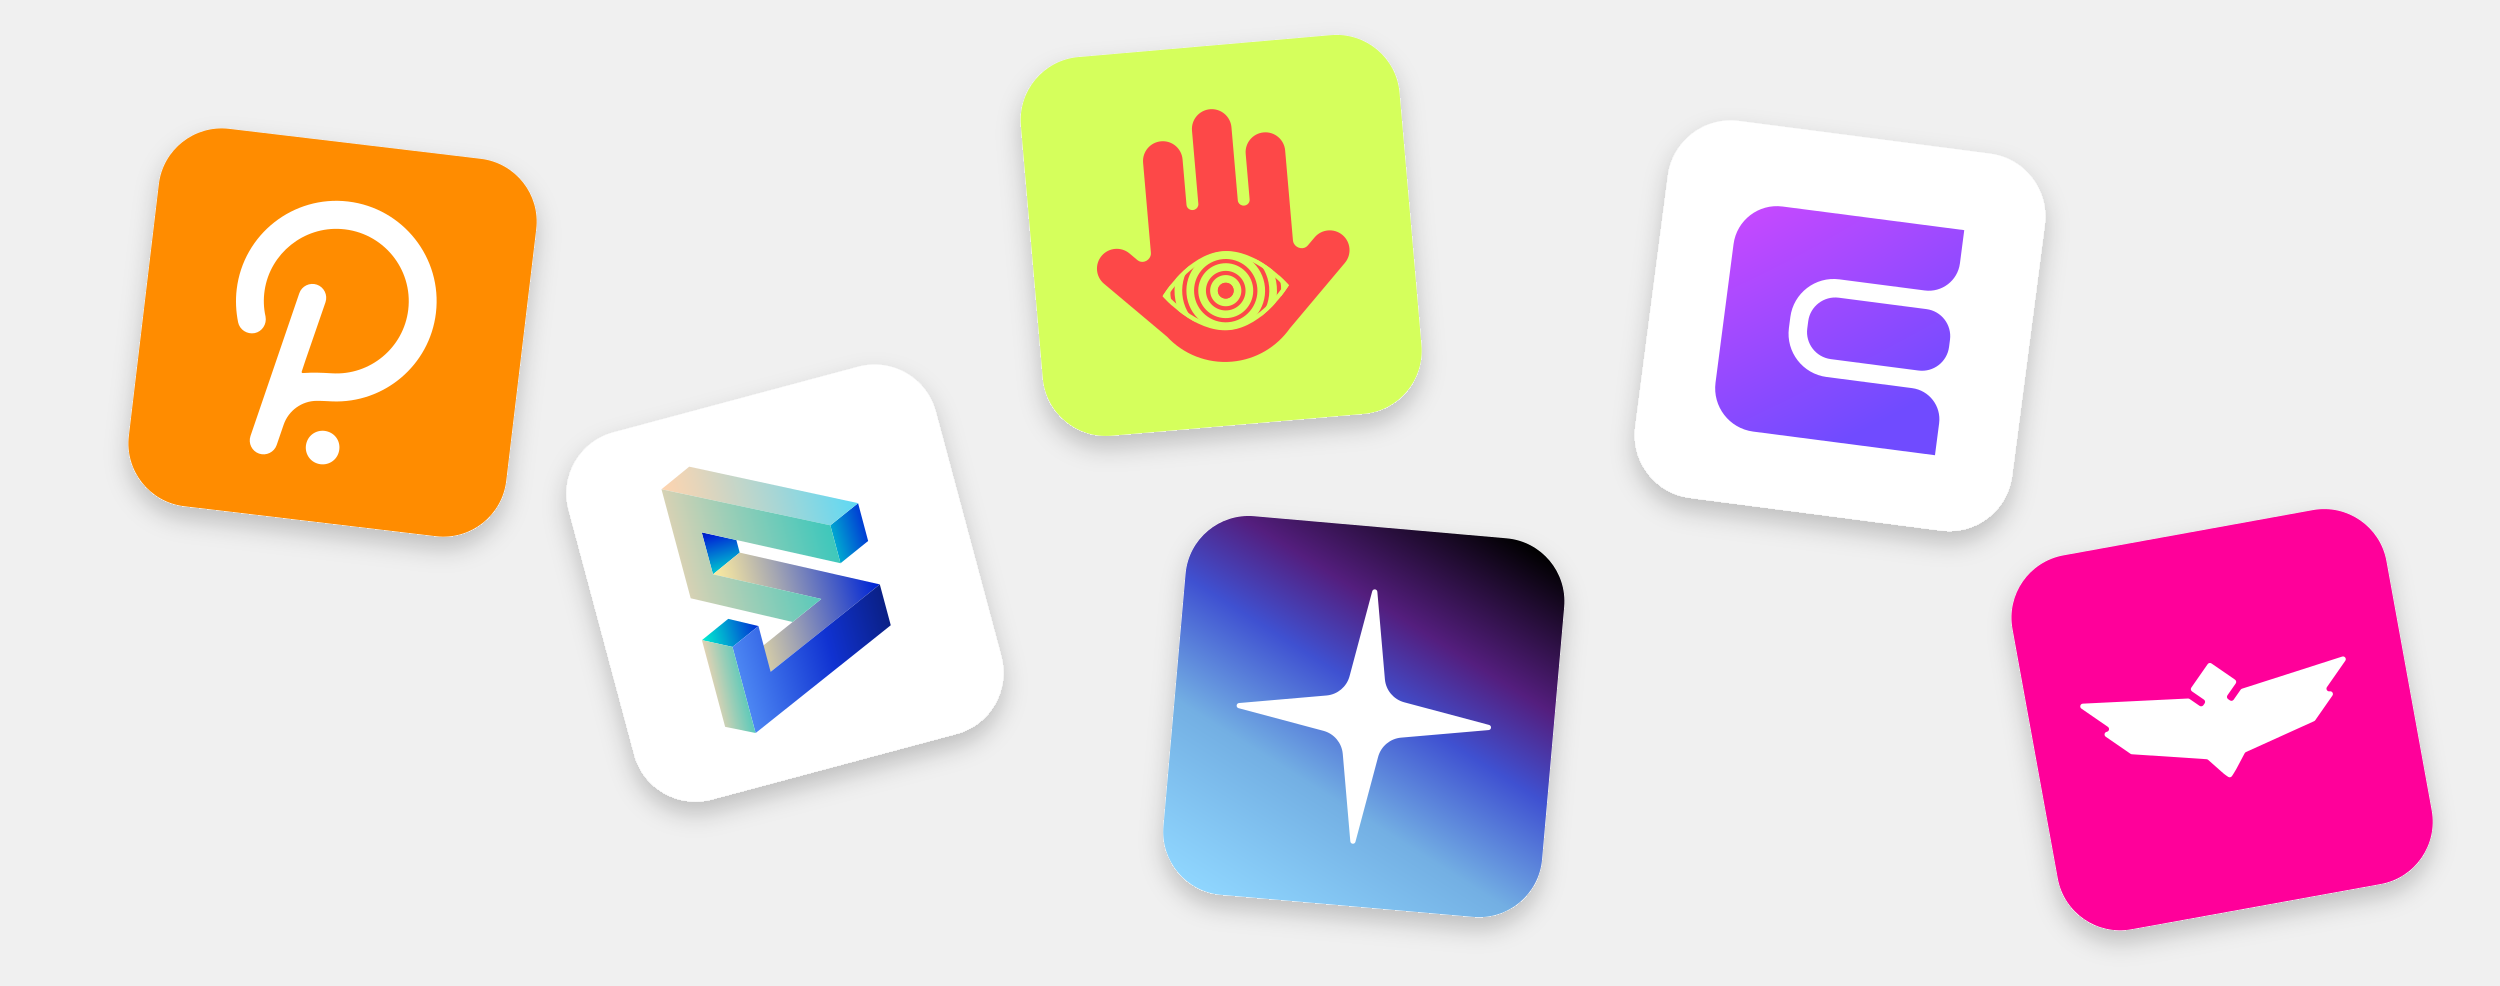
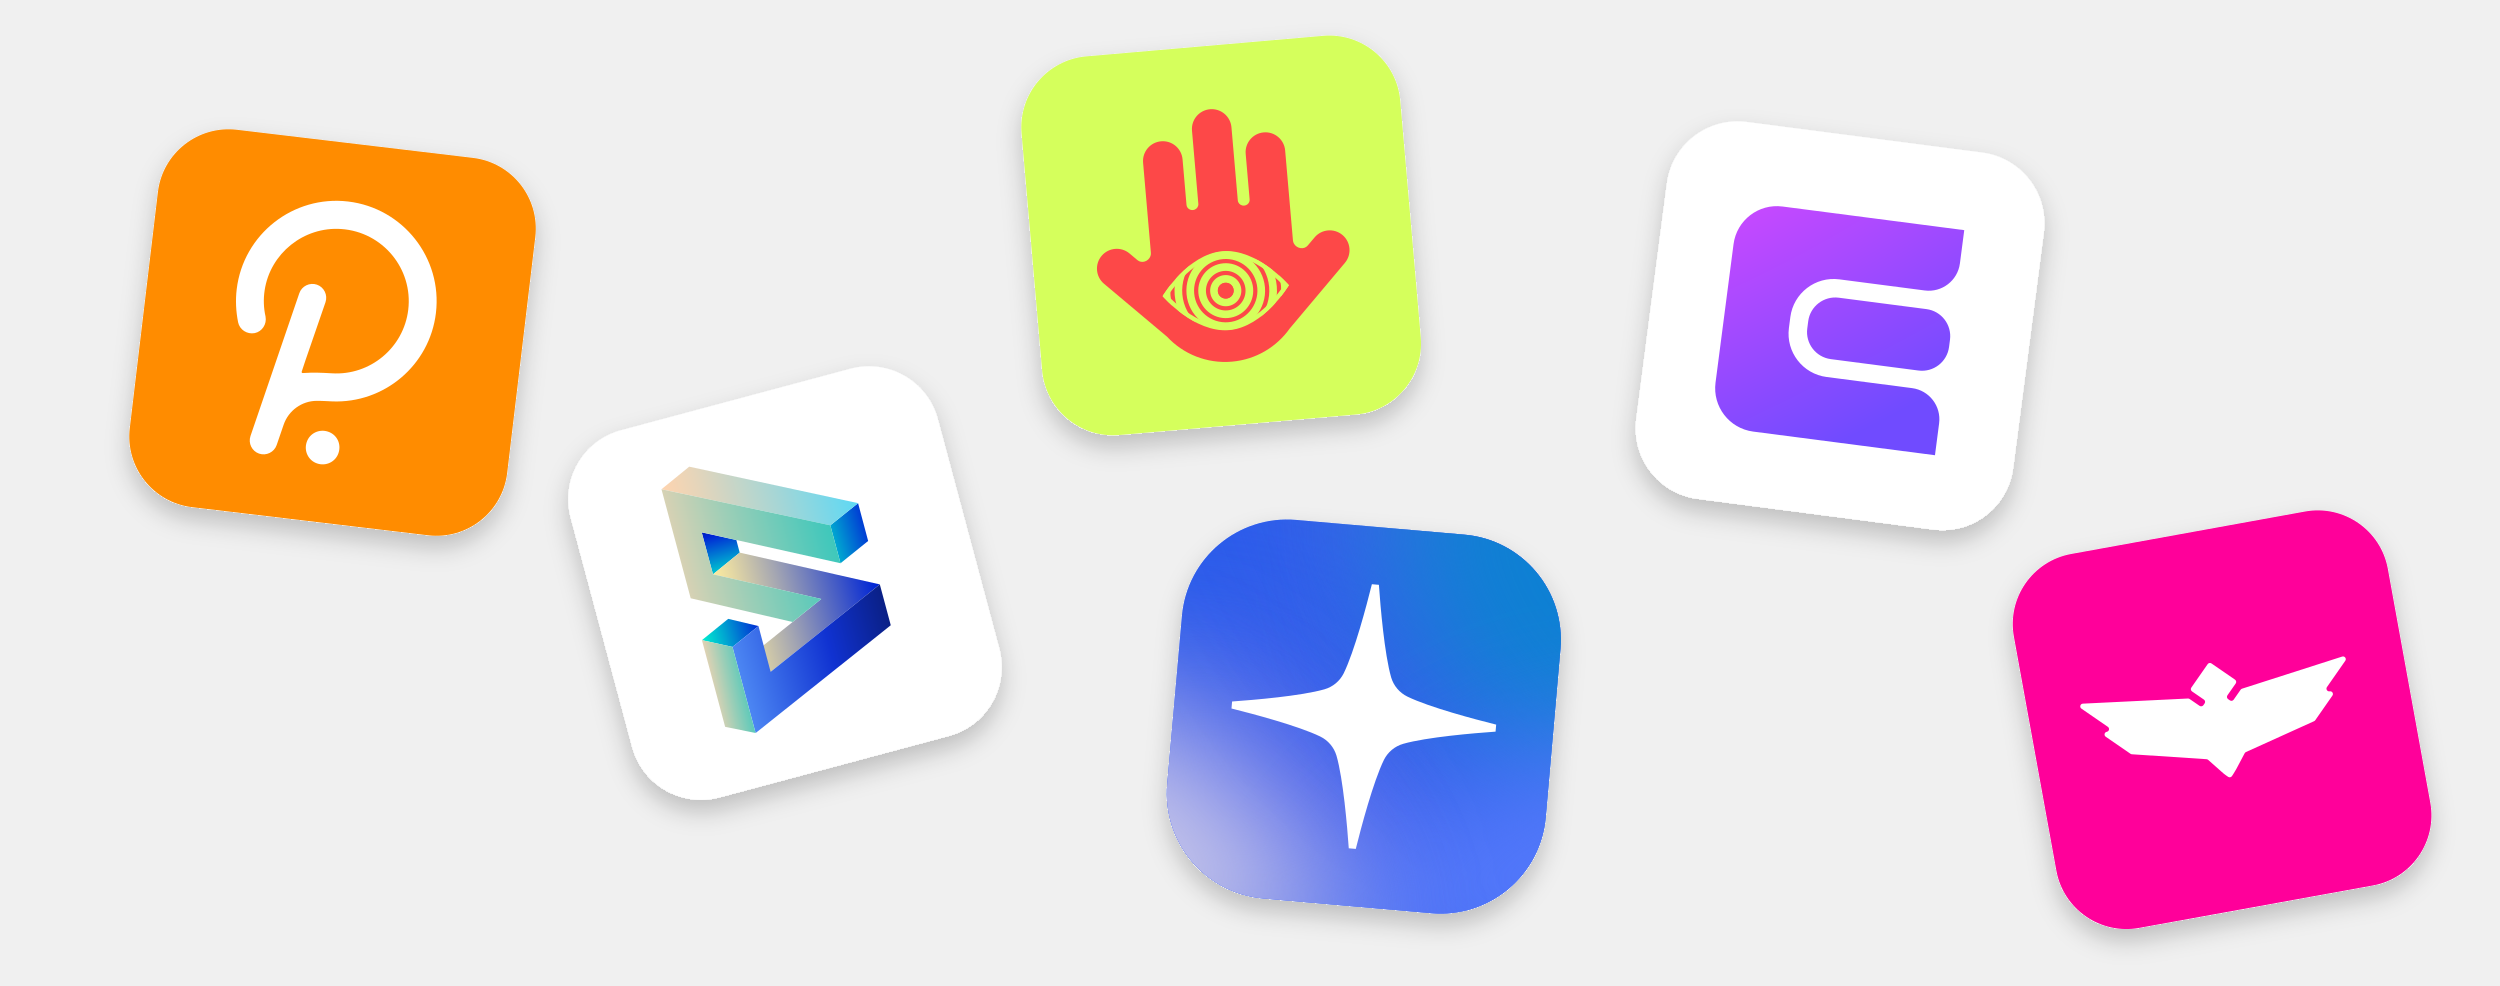
<svg xmlns="http://www.w3.org/2000/svg" width="421" height="166" viewBox="0 0 421 166" fill="none">
-   <g filter="url(#filter0_d_395_8080)">
-     <rect x="200.583" y="86" width="64" height="64" rx="10.667" transform="rotate(5.00425 200.583 86)" fill="url(#paint0_linear_395_8080)" />
-     <path d="M231.079 99.579C231.207 99.101 231.903 99.162 231.945 99.655L233.217 114.383C233.377 116.235 234.68 117.788 236.476 118.268L250.759 122.079C251.236 122.207 251.175 122.903 250.683 122.945L235.955 124.217C234.103 124.376 232.549 125.68 232.07 127.476L228.259 141.759C228.131 142.236 227.435 142.175 227.392 141.683L226.121 126.955C225.961 125.103 224.658 123.549 222.862 123.07L208.579 119.259C208.101 119.131 208.162 118.435 208.655 118.392L223.383 117.121C225.235 116.961 226.788 115.658 227.268 113.862L231.079 99.579Z" fill="white" />
-   </g>
-   <g filter="url(#filter1_d_395_8080)">
-     <rect x="93" y="75.564" width="64" height="64" rx="10.667" transform="rotate(-15 93 75.5645)" fill="white" />
-     <path d="M122.626 104.215L127.729 105.429L123.35 108.942L118.202 107.802L122.626 104.215Z" fill="url(#paint1_linear_395_8080)" />
-     <path d="M124.002 90.947L124.564 93.061L120.065 96.715L118.167 89.654L124.002 90.947Z" fill="url(#paint2_linear_395_8080)" />
-     <path d="M128.267 108.928L138.29 100.873L120.065 96.716L124.564 93.062L148.162 98.414L129.501 113.35L128.267 108.928Z" fill="url(#paint3_linear_395_8080)" />
-     <path d="M148.162 98.413L150.005 105.292L127.246 123.443L123.35 108.942L127.728 105.429L128.587 108.672L129.77 113.137L148.162 98.413Z" fill="url(#paint4_linear_395_8080)" />
-     <path d="M118.203 107.803L123.35 108.943L127.244 123.444L122.113 122.398L118.203 107.803Z" fill="url(#paint5_linear_395_8080)" />
-     <path d="M146.195 91.097L144.499 84.733L139.827 88.459L141.538 94.851L146.195 91.097Z" fill="url(#paint6_linear_395_8080)" />
-     <path d="M111.393 82.39L116.064 78.587L144.499 84.732L139.821 88.46L111.393 82.39L111.393 82.39Z" fill="url(#paint7_linear_395_8080)" />
-     <path d="M141.539 94.849L139.827 88.458L111.393 82.39L116.312 100.749L133.473 104.751L138.308 100.862L120.072 96.715L118.162 89.638L141.539 94.849Z" fill="url(#paint8_linear_395_8080)" />
-   </g>
-   <g filter="url(#filter2_d_395_8080)">
-     <rect x="28.01" y="20.439" width="64" height="64" rx="10.667" transform="rotate(6.79384 28.0103 20.4395)" fill="#FF8C00" />
+   <g filter="url(#filter0_d_1541_8393)">
+     <g clip-path="url(#clip0_1541_8393)">
+       <g clip-path="url(#clip1_1541_8393)">
+         <path d="M246.825 90.049L218.293 87.551C208.512 86.694 199.888 93.929 199.032 103.71L196.533 132.243C195.677 142.024 202.912 150.647 212.693 151.504L241.225 154.002C251.006 154.858 259.63 147.624 260.486 137.843L262.985 109.31C263.841 99.529 256.606 90.906 246.825 90.049Z" fill="#265AEA" />
+         <g filter="url(#filter1_f_1541_8393)">
+           <ellipse cx="213.443" cy="152.019" rx="46.589" ry="31.76" transform="rotate(46.7697 213.443 152.019)" fill="#5063EB" />
+         </g>
+         <g filter="url(#filter2_f_1541_8393)">
+           <ellipse cx="266.419" cy="79.847" rx="46.589" ry="29.475" transform="rotate(46.7697 266.419 79.847)" fill="#696FEB" />
+         </g>
+         <g filter="url(#filter3_f_1541_8393)">
+           <ellipse cx="271.334" cy="103.477" rx="46.589" ry="29.475" transform="rotate(46.7697 271.334 103.477)" fill="#0D80D3" />
+         </g>
+         <g filter="url(#filter4_f_1541_8393)">
+           <ellipse rx="46.589" ry="29.475" transform="matrix(-0.801137 0.598481 0.598481 0.801137 259.236 159.976)" fill="#5378FB" />
+         </g>
+         <g filter="url(#filter5_f_1541_8393)">
+           <ellipse cx="192.196" cy="157.675" rx="46.589" ry="29.475" transform="rotate(53.3378 192.196 157.675)" fill="#CCCAE9" />
+         </g>
+         <path d="M251.905 122.616L251.853 123.207C248.174 123.467 240.272 124.13 236.303 125.259C235.603 125.46 234.953 125.803 234.394 126.268C233.835 126.734 233.378 127.31 233.054 127.961C231.254 131.644 229.206 139.361 228.313 142.957L227.132 142.853C226.873 139.157 226.197 131.202 225.065 127.258C224.859 126.56 224.509 125.913 224.039 125.358C223.569 124.803 222.989 124.352 222.336 124.033C218.627 122.231 210.96 120.205 207.382 119.313L207.485 118.132C211.164 117.871 219.066 117.209 223.036 116.079C223.735 115.879 224.385 115.535 224.945 115.07C225.504 114.605 225.96 114.028 226.284 113.377C228.084 109.694 230.132 101.978 231.026 98.382L232.207 98.485C232.466 102.182 233.141 110.137 234.273 114.081C234.48 114.778 234.829 115.425 235.299 115.98C235.769 116.536 236.349 116.987 237.003 117.306C240.712 119.108 248.379 121.134 251.957 122.026L251.905 122.616Z" fill="white" />
+       </g>
+     </g>
+   </g>
+   <g filter="url(#filter6_d_1541_8393)">
+     <rect x="93" y="75.564" width="64" height="64" rx="12" transform="rotate(-15 93 75.5645)" fill="white" />
+     <path d="M122.626 104.215L127.729 105.429L123.35 108.942L118.202 107.802L122.626 104.215Z" fill="url(#paint0_linear_1541_8393)" />
+     <path d="M124.002 90.947L124.564 93.061L120.065 96.715L118.167 89.654L124.002 90.947Z" fill="url(#paint1_linear_1541_8393)" />
+     <path d="M128.267 108.928L138.29 100.873L120.065 96.716L124.564 93.062L148.162 98.414L129.501 113.35L128.267 108.928Z" fill="url(#paint2_linear_1541_8393)" />
+     <path d="M148.162 98.413L150.005 105.292L127.246 123.443L123.35 108.942L127.728 105.429L128.587 108.672L129.77 113.137L148.162 98.413Z" fill="url(#paint3_linear_1541_8393)" />
+     <path d="M118.203 107.803L123.35 108.943L127.244 123.444L122.113 122.398L118.203 107.803Z" fill="url(#paint4_linear_1541_8393)" />
+     <path d="M146.195 91.097L144.499 84.733L139.827 88.459L141.538 94.851L146.195 91.097Z" fill="url(#paint5_linear_1541_8393)" />
+     <path d="M111.393 82.39L116.064 78.587L144.499 84.732L139.821 88.46L111.393 82.39L111.393 82.39Z" fill="url(#paint6_linear_1541_8393)" />
+     <path d="M141.539 94.849L139.827 88.458L111.393 82.39L116.312 100.749L133.473 104.751L138.308 100.862L120.072 96.715L118.162 89.638L141.539 94.849Z" fill="url(#paint7_linear_1541_8393)" />
+   </g>
+   <g filter="url(#filter7_d_1541_8393)">
+     <rect x="28.01" y="20.439" width="64" height="64" rx="12" transform="rotate(6.79384 28.0103 20.4395)" fill="#FF8C00" />
    <path d="M58.633 33.935C49.403 32.835 40.965 39.436 39.86 48.711C39.638 50.575 39.732 52.432 40.097 54.276C40.354 55.521 41.606 56.346 42.896 56.094C44.142 55.838 44.966 54.586 44.715 53.295C44.391 51.862 44.343 50.371 44.562 48.911C45.485 42.675 51.157 38.13 57.452 38.565C64.461 39.04 69.57 45.275 68.75 52.153C67.983 58.588 62.295 63.266 55.907 62.865C55.907 62.865 53.539 62.718 52.364 62.758C51.776 62.778 51.322 62.814 51.006 62.822C50.868 62.85 50.751 62.701 50.811 62.573L51.443 60.668L54.812 50.898C55.226 49.687 54.576 48.349 53.365 47.935C52.154 47.521 50.816 48.171 50.402 49.382C50.402 49.382 42.258 73.166 42.181 73.427C41.767 74.638 42.418 75.976 43.629 76.39C44.84 76.805 46.177 76.154 46.592 74.943C46.668 74.682 47.764 71.527 47.764 71.527C48.592 69.105 50.85 67.529 53.284 67.504C53.827 67.478 55.929 67.594 55.929 67.594C64.662 67.959 72.358 61.54 73.41 52.708C74.515 43.433 67.864 35.035 58.633 33.935ZM55.232 72.687C53.76 72.196 52.14 72.948 51.645 74.465C51.154 75.936 51.906 77.556 53.422 78.052C54.894 78.542 56.514 77.79 57.01 76.274C57.506 74.758 56.748 73.182 55.232 72.687Z" fill="white" />
  </g>
-   <g filter="url(#filter3_d_395_8080)">
-     <rect x="171" y="10.529" width="64" height="64" rx="10.667" transform="rotate(-4.95613 171 10.5293)" fill="#D5FF5C" />
-     <path fill-rule="evenodd" clip-rule="evenodd" d="M217.904 41.035C218.384 41.88 219.602 42.088 220.227 41.343L221.373 39.981C222.558 38.571 224.662 38.389 226.072 39.573C227.482 40.758 227.664 42.86 226.479 44.27L217.2 55.306C215.012 58.402 211.526 60.55 207.452 60.903C203.198 61.272 199.237 59.602 196.535 56.705L185.918 47.786C184.508 46.601 184.326 44.499 185.511 43.089C186.696 41.68 188.799 41.497 190.209 42.682L191.553 43.811C192.281 44.422 193.417 44.02 193.738 43.126C193.802 42.949 193.828 42.763 193.812 42.575L192.497 27.405C192.337 25.57 193.696 23.953 195.531 23.794C197.366 23.635 198.982 24.993 199.141 26.828L199.807 34.502C199.864 35.163 200.58 35.552 201.193 35.299C201.58 35.138 201.837 34.75 201.801 34.332L200.732 22.006C200.573 20.171 201.931 18.554 203.766 18.395C205.601 18.236 207.218 19.595 207.377 21.43L208.446 33.756C208.482 34.174 208.801 34.512 209.211 34.603C209.858 34.748 210.496 34.241 210.438 33.58L209.773 25.906C209.614 24.072 210.972 22.455 212.807 22.296C214.642 22.137 216.259 23.495 216.418 25.33L217.733 40.494C217.749 40.685 217.809 40.868 217.904 41.035Z" fill="#FD4848" />
+   <g filter="url(#filter8_d_1541_8393)">
+     <rect x="171" y="10.529" width="64" height="64" rx="12" transform="rotate(-4.95613 171 10.5293)" fill="#D5FF5C" />
+     <path fill-rule="evenodd" clip-rule="evenodd" d="M217.904 41.035C218.384 41.88 219.602 42.087 220.227 41.343L221.373 39.981C222.558 38.571 224.662 38.389 226.072 39.573C227.482 40.758 227.664 42.86 226.479 44.27L217.2 55.305C215.013 58.401 211.526 60.55 207.452 60.903C203.198 61.272 199.237 59.602 196.535 56.704L185.918 47.786C184.508 46.601 184.326 44.498 185.511 43.089C186.696 41.68 188.799 41.497 190.209 42.682L191.553 43.811C192.281 44.422 193.417 44.02 193.738 43.126C193.802 42.949 193.828 42.763 193.812 42.575L192.497 27.404C192.337 25.57 193.696 23.953 195.531 23.794C197.366 23.635 198.982 24.993 199.141 26.828L199.807 34.502C199.864 35.163 200.58 35.552 201.193 35.299C201.58 35.138 201.837 34.75 201.801 34.332L200.732 22.006C200.573 20.171 201.931 18.554 203.766 18.395C205.601 18.236 207.218 19.595 207.377 21.43L208.446 33.756C208.482 34.174 208.801 34.512 209.211 34.603C209.858 34.748 210.496 34.241 210.438 33.58L209.773 25.906C209.614 24.072 210.972 22.455 212.807 22.296C214.642 22.137 216.259 23.495 216.418 25.33L217.733 40.494C217.749 40.685 217.809 40.868 217.904 41.035Z" fill="#FD4848" />
    <path d="M217.047 48.026C217.047 48.026 212.863 55.081 206.992 55.59C201.12 56.099 195.784 49.87 195.784 49.87C195.784 49.87 199.968 42.816 205.84 42.307C211.711 41.797 217.047 48.026 217.047 48.026Z" fill="#D5FF5C" />
    <path d="M211.378 48.518C211.616 51.257 209.587 53.671 206.846 53.908C204.105 54.146 201.691 52.118 201.453 49.379C201.215 46.639 203.245 44.225 205.986 43.988C208.727 43.75 211.141 45.778 211.378 48.518Z" stroke="#FD4848" stroke-width="0.709" />
    <path d="M209.385 48.69C209.527 50.329 208.313 51.773 206.673 51.916C205.033 52.058 203.588 50.844 203.446 49.205C203.304 47.566 204.518 46.122 206.158 45.98C207.798 45.838 209.243 47.051 209.385 48.69Z" stroke="#FD4848" stroke-width="0.709" />
    <path d="M213.372 48.343C213.705 52.183 210.861 55.566 207.019 55.899C203.177 56.232 199.793 53.389 199.46 49.55C199.127 45.71 201.971 42.327 205.813 41.994C209.655 41.66 213.039 44.504 213.372 48.343Z" stroke="#FD4848" stroke-width="0.709" />
    <path d="M215.365 48.172C215.794 53.112 212.134 57.465 207.191 57.893C202.249 58.322 197.894 54.664 197.466 49.724C197.038 44.784 200.697 40.431 205.64 40.002C210.583 39.574 214.937 43.231 215.365 48.172Z" stroke="#FD4848" stroke-width="0.709" />
    <path d="M207.39 48.862C207.437 49.401 207.038 49.875 206.5 49.922C205.961 49.968 205.487 49.57 205.44 49.031C205.393 48.492 205.792 48.018 206.331 47.971C206.869 47.925 207.344 48.323 207.39 48.862Z" fill="#162BEB" stroke="#FD4848" stroke-width="0.709" />
    <ellipse cx="206.415" cy="48.947" rx="1.333" ry="1.333" transform="rotate(-4.95614 206.415 48.9466)" fill="#FD4848" />
    <path d="M196.284 49.896C196.263 49.873 196.244 49.852 196.226 49.832C196.24 49.809 196.256 49.785 196.272 49.759C196.396 49.57 196.579 49.297 196.817 48.968C197.293 48.309 197.989 47.425 198.864 46.527C200.624 44.72 203.062 42.903 205.87 42.66C208.678 42.416 211.393 43.786 213.438 45.263C214.454 45.997 215.292 46.748 215.875 47.315C216.166 47.599 216.393 47.836 216.547 48.001C216.568 48.024 216.588 48.045 216.606 48.065C216.591 48.087 216.576 48.112 216.559 48.138C216.436 48.327 216.253 48.6 216.015 48.929C215.538 49.588 214.842 50.472 213.967 51.37C212.207 53.177 209.769 54.993 206.961 55.237C204.153 55.48 201.438 54.111 199.393 52.634C198.377 51.9 197.54 51.149 196.957 50.581C196.665 50.298 196.438 50.061 196.284 49.896Z" stroke="#D5FF5C" stroke-width="0.709" />
  </g>
-   <g filter="url(#filter4_d_395_8080)">
-     <rect x="282.256" y="19" width="64" height="64" rx="10.667" transform="rotate(7.41211 282.256 19)" fill="white" />
-     <path fill-rule="evenodd" clip-rule="evenodd" d="M291.928 41.121C292.452 37.092 296.142 34.252 300.171 34.776L330.78 38.758L330.052 44.354C329.675 47.25 327.023 49.291 324.127 48.915L309.736 47.042C305.708 46.518 302.018 49.359 301.494 53.388L301.252 55.243C300.728 59.272 303.569 62.962 307.597 63.486L321.988 65.358C324.884 65.734 326.925 68.387 326.549 71.282L325.849 76.661L295.24 72.679C291.212 72.155 288.371 68.464 288.895 64.436L291.928 41.121ZM309.654 50.134L324.414 52.054C326.932 52.381 328.707 54.688 328.38 57.205L328.22 58.431C327.893 60.949 325.587 62.725 323.069 62.397L308.309 60.477C305.791 60.149 304.015 57.843 304.343 55.325L304.503 54.099C304.83 51.582 307.137 49.806 309.654 50.134Z" fill="url(#paint9_radial_395_8080)" />
-   </g>
-   <g filter="url(#filter5_d_395_8080)">
-     <rect x="337" y="95.43" width="64" height="64" rx="10.667" transform="rotate(-10.2885 337 95.4297)" fill="#FF009A" />
+   <g filter="url(#filter9_d_1541_8393)">
+     <rect x="282.256" y="19" width="64" height="64" rx="12" transform="rotate(7.41211 282.256 19)" fill="white" />
+     <path fill-rule="evenodd" clip-rule="evenodd" d="M291.928 41.121C292.452 37.092 296.142 34.252 300.17 34.776L330.78 38.758L330.051 44.354C329.675 47.25 327.023 49.291 324.127 48.915L309.736 47.042C305.708 46.518 302.018 49.359 301.494 53.388L301.252 55.243C300.728 59.272 303.568 62.962 307.597 63.486L321.988 65.358C324.883 65.734 326.925 68.387 326.548 71.282L325.849 76.661L295.24 72.679C291.211 72.155 288.371 68.464 288.895 64.436L291.928 41.121ZM309.654 50.134L324.414 52.054C326.932 52.381 328.707 54.688 328.38 57.205L328.22 58.431C327.893 60.949 325.586 62.725 323.068 62.397L308.309 60.477C305.791 60.149 304.015 57.843 304.343 55.325L304.502 54.099C304.83 51.582 307.136 49.806 309.654 50.134Z" fill="url(#paint8_radial_1541_8393)" />
+   </g>
+   <g filter="url(#filter10_d_1541_8393)">
+     <rect x="337" y="95.43" width="64" height="64" rx="12" transform="rotate(-10.2885 337 95.4297)" fill="#FF009A" />
    <path d="M377.555 115.975L394.426 110.567C394.846 110.434 395.199 110.909 394.949 111.269L391.859 115.701C391.624 116.04 391.915 116.493 392.32 116.42C392.725 116.346 393.016 116.8 392.78 117.138L389.885 121.291C389.837 121.36 389.772 121.413 389.696 121.448L378.218 126.645C378.125 126.688 378.048 126.759 378.001 126.849L376.569 129.551C376.234 130.149 375.856 130.701 375.856 130.701C375.711 130.909 375.425 130.961 375.216 130.817C375.216 130.817 374.56 130.389 374.145 129.991L371.854 127.965C371.777 127.897 371.681 127.856 371.579 127.85L359.008 127.019C358.924 127.013 358.845 126.984 358.776 126.938L354.606 124.067C354.266 123.833 354.38 123.307 354.785 123.233C355.189 123.16 355.303 122.633 354.963 122.399L350.513 119.335C350.15 119.086 350.312 118.516 350.753 118.495L368.448 117.63C368.548 117.625 368.648 117.654 368.732 117.711L370.412 118.866C370.621 119.009 370.907 118.957 371.052 118.75L371.257 118.456C371.403 118.247 371.351 117.957 371.14 117.813L369.135 116.432C368.925 116.287 368.872 115.998 369.019 115.789L371.771 111.839C371.916 111.632 372.202 111.58 372.411 111.723L376.376 114.453C376.587 114.598 376.639 114.887 376.493 115.097L375.099 117.092C374.953 117.302 375.005 117.591 375.216 117.736L375.511 117.939C375.72 118.082 376.006 118.03 376.151 117.822L377.318 116.151C377.376 116.068 377.46 116.006 377.555 115.975Z" fill="white" />
  </g>
  <defs>
-     <filter id="filter0_d_395_8080" x="191" y="84" width="77.338" height="77.339" filterUnits="userSpaceOnUse" color-interpolation-filters="sRGB">
-       <feFlood flood-opacity="0" result="BackgroundImageFix" />
-       <feColorMatrix in="SourceAlpha" type="matrix" values="0 0 0 0 0 0 0 0 0 0 0 0 0 0 0 0 0 0 127 0" result="hardAlpha" />
-       <feOffset dy="2" />
-       <feGaussianBlur stdDeviation="2" />
-       <feComposite in2="hardAlpha" operator="out" />
-       <feColorMatrix type="matrix" values="0 0 0 0 0 0 0 0 0 0 0 0 0 0 0 0 0 0 0.2 0" />
-       <feBlend mode="normal" in2="BackgroundImageFix" result="effect1_dropShadow_395_8080" />
-       <feBlend mode="normal" in="SourceGraphic" in2="effect1_dropShadow_395_8080" result="shape" />
-     </filter>
-     <filter id="filter1_d_395_8080" x="89" y="57" width="86.384" height="86.384" filterUnits="userSpaceOnUse" color-interpolation-filters="sRGB">
-       <feFlood flood-opacity="0" result="BackgroundImageFix" />
-       <feColorMatrix in="SourceAlpha" type="matrix" values="0 0 0 0 0 0 0 0 0 0 0 0 0 0 0 0 0 0 127 0" result="hardAlpha" />
-       <feOffset dy="2" />
-       <feGaussianBlur stdDeviation="2" />
-       <feComposite in2="hardAlpha" operator="out" />
-       <feColorMatrix type="matrix" values="0 0 0 0 0 0 0 0 0 0 0 0 0 0 0 0 0 0 0.2 0" />
-       <feBlend mode="normal" in2="BackgroundImageFix" result="effect1_dropShadow_395_8080" />
-       <feBlend mode="normal" in="SourceGraphic" in2="effect1_dropShadow_395_8080" result="shape" />
-     </filter>
-     <filter id="filter2_d_395_8080" x="16.439" y="18.439" width="79.122" height="79.122" filterUnits="userSpaceOnUse" color-interpolation-filters="sRGB">
-       <feFlood flood-opacity="0" result="BackgroundImageFix" />
-       <feColorMatrix in="SourceAlpha" type="matrix" values="0 0 0 0 0 0 0 0 0 0 0 0 0 0 0 0 0 0 127 0" result="hardAlpha" />
-       <feOffset dy="2" />
-       <feGaussianBlur stdDeviation="2" />
-       <feComposite in2="hardAlpha" operator="out" />
-       <feColorMatrix type="matrix" values="0 0 0 0 0 0 0 0 0 0 0 0 0 0 0 0 0 0 0.2 0" />
-       <feBlend mode="normal" in2="BackgroundImageFix" result="effect1_dropShadow_395_8080" />
-       <feBlend mode="normal" in="SourceGraphic" in2="effect1_dropShadow_395_8080" result="shape" />
-     </filter>
-     <filter id="filter3_d_395_8080" x="167" y="3" width="77.29" height="77.29" filterUnits="userSpaceOnUse" color-interpolation-filters="sRGB">
-       <feFlood flood-opacity="0" result="BackgroundImageFix" />
-       <feColorMatrix in="SourceAlpha" type="matrix" values="0 0 0 0 0 0 0 0 0 0 0 0 0 0 0 0 0 0 127 0" result="hardAlpha" />
-       <feOffset dy="2" />
-       <feGaussianBlur stdDeviation="2" />
-       <feComposite in2="hardAlpha" operator="out" />
-       <feColorMatrix type="matrix" values="0 0 0 0 0 0 0 0 0 0 0 0 0 0 0 0 0 0 0.2 0" />
-       <feBlend mode="normal" in2="BackgroundImageFix" result="effect1_dropShadow_395_8080" />
-       <feBlend mode="normal" in="SourceGraphic" in2="effect1_dropShadow_395_8080" result="shape" />
-     </filter>
-     <filter id="filter4_d_395_8080" x="270" y="17" width="79.722" height="79.722" filterUnits="userSpaceOnUse" color-interpolation-filters="sRGB">
-       <feFlood flood-opacity="0" result="BackgroundImageFix" />
-       <feColorMatrix in="SourceAlpha" type="matrix" values="0 0 0 0 0 0 0 0 0 0 0 0 0 0 0 0 0 0 127 0" result="hardAlpha" />
-       <feOffset dy="2" />
-       <feGaussianBlur stdDeviation="2" />
-       <feComposite in2="hardAlpha" operator="out" />
-       <feColorMatrix type="matrix" values="0 0 0 0 0 0 0 0 0 0 0 0 0 0 0 0 0 0 0.2 0" />
-       <feBlend mode="normal" in2="BackgroundImageFix" result="effect1_dropShadow_395_8080" />
-       <feBlend mode="normal" in="SourceGraphic" in2="effect1_dropShadow_395_8080" result="shape" />
-     </filter>
-     <filter id="filter5_d_395_8080" x="333" y="81.999" width="82.401" height="82.401" filterUnits="userSpaceOnUse" color-interpolation-filters="sRGB">
-       <feFlood flood-opacity="0" result="BackgroundImageFix" />
-       <feColorMatrix in="SourceAlpha" type="matrix" values="0 0 0 0 0 0 0 0 0 0 0 0 0 0 0 0 0 0 127 0" result="hardAlpha" />
-       <feOffset dy="2" />
-       <feGaussianBlur stdDeviation="2" />
-       <feComposite in2="hardAlpha" operator="out" />
-       <feColorMatrix type="matrix" values="0 0 0 0 0 0 0 0 0 0 0 0 0 0 0 0 0 0 0.2 0" />
-       <feBlend mode="normal" in2="BackgroundImageFix" result="effect1_dropShadow_395_8080" />
-       <feBlend mode="normal" in="SourceGraphic" in2="effect1_dropShadow_395_8080" result="shape" />
-     </filter>
-     <linearGradient id="paint0_linear_395_8080" x1="261.626" y1="57.778" x2="200.583" y2="176.583" gradientUnits="userSpaceOnUse">
-       <stop offset="0.206" />
-       <stop offset="0.37" stop-color="#541E7E" />
-       <stop offset="0.471" stop-color="#3F51D1" />
-       <stop offset="0.609" stop-color="#73AFE3" />
-       <stop offset="0.801" stop-color="#90D7FF" />
-     </linearGradient>
-     <linearGradient id="paint1_linear_395_8080" x1="117.196" y1="108.13" x2="136.545" y2="102.946" gradientUnits="userSpaceOnUse">
+     <filter id="filter0_d_1541_8393" x="191" y="84" width="77.339" height="77.338" filterUnits="userSpaceOnUse" color-interpolation-filters="sRGB">
+       <feFlood flood-opacity="0" result="BackgroundImageFix" />
+       <feColorMatrix in="SourceAlpha" type="matrix" values="0 0 0 0 0 0 0 0 0 0 0 0 0 0 0 0 0 0 127 0" result="hardAlpha" />
+       <feOffset dy="2" />
+       <feGaussianBlur stdDeviation="2" />
+       <feComposite in2="hardAlpha" operator="out" />
+       <feColorMatrix type="matrix" values="0 0 0 0 0 0 0 0 0 0 0 0 0 0 0 0 0 0 0.2 0" />
+       <feBlend mode="normal" in2="BackgroundImageFix" result="effect1_dropShadow_1541_8393" />
+       <feBlend mode="normal" in="SourceGraphic" in2="effect1_dropShadow_1541_8393" result="shape" />
+     </filter>
+     <filter id="filter1_f_1541_8393" x="145.579" y="83.253" width="135.729" height="137.533" filterUnits="userSpaceOnUse" color-interpolation-filters="sRGB">
+       <feFlood flood-opacity="0" result="BackgroundImageFix" />
+       <feBlend mode="normal" in="SourceGraphic" in2="BackgroundImageFix" result="shape" />
+       <feGaussianBlur stdDeviation="14.222" result="effect1_foregroundBlur_1541_8393" />
+     </filter>
+     <filter id="filter2_f_1541_8393" x="185.285" y="-2.32" width="162.269" height="164.334" filterUnits="userSpaceOnUse" color-interpolation-filters="sRGB">
+       <feFlood flood-opacity="0" result="BackgroundImageFix" />
+       <feBlend mode="normal" in="SourceGraphic" in2="BackgroundImageFix" result="shape" />
+       <feGaussianBlur stdDeviation="21.333" result="effect1_foregroundBlur_1541_8393" />
+     </filter>
+     <filter id="filter3_f_1541_8393" x="211.533" y="42.643" width="119.602" height="121.668" filterUnits="userSpaceOnUse" color-interpolation-filters="sRGB">
+       <feFlood flood-opacity="0" result="BackgroundImageFix" />
+       <feBlend mode="normal" in="SourceGraphic" in2="BackgroundImageFix" result="shape" />
+       <feGaussianBlur stdDeviation="10.667" result="effect1_foregroundBlur_1541_8393" />
+     </filter>
+     <filter id="filter4_f_1541_8393" x="196.611" y="102.104" width="125.251" height="115.745" filterUnits="userSpaceOnUse" color-interpolation-filters="sRGB">
+       <feFlood flood-opacity="0" result="BackgroundImageFix" />
+       <feBlend mode="normal" in="SourceGraphic" in2="BackgroundImageFix" result="shape" />
+       <feGaussianBlur stdDeviation="10.667" result="effect1_foregroundBlur_1541_8393" />
+     </filter>
+     <filter id="filter5_f_1541_8393" x="130.798" y="91.468" width="122.796" height="132.414" filterUnits="userSpaceOnUse" color-interpolation-filters="sRGB">
+       <feFlood flood-opacity="0" result="BackgroundImageFix" />
+       <feBlend mode="normal" in="SourceGraphic" in2="BackgroundImageFix" result="shape" />
+       <feGaussianBlur stdDeviation="12.444" result="effect1_foregroundBlur_1541_8393" />
+     </filter>
+     <filter id="filter6_d_1541_8393" x="89" y="57" width="86.384" height="86.384" filterUnits="userSpaceOnUse" color-interpolation-filters="sRGB">
+       <feFlood flood-opacity="0" result="BackgroundImageFix" />
+       <feColorMatrix in="SourceAlpha" type="matrix" values="0 0 0 0 0 0 0 0 0 0 0 0 0 0 0 0 0 0 127 0" result="hardAlpha" />
+       <feOffset dy="2" />
+       <feGaussianBlur stdDeviation="2" />
+       <feComposite in2="hardAlpha" operator="out" />
+       <feColorMatrix type="matrix" values="0 0 0 0 0 0 0 0 0 0 0 0 0 0 0 0 0 0 0.2 0" />
+       <feBlend mode="normal" in2="BackgroundImageFix" result="effect1_dropShadow_1541_8393" />
+       <feBlend mode="normal" in="SourceGraphic" in2="effect1_dropShadow_1541_8393" result="shape" />
+     </filter>
+     <filter id="filter7_d_1541_8393" x="16.439" y="18.439" width="79.122" height="79.122" filterUnits="userSpaceOnUse" color-interpolation-filters="sRGB">
+       <feFlood flood-opacity="0" result="BackgroundImageFix" />
+       <feColorMatrix in="SourceAlpha" type="matrix" values="0 0 0 0 0 0 0 0 0 0 0 0 0 0 0 0 0 0 127 0" result="hardAlpha" />
+       <feOffset dy="2" />
+       <feGaussianBlur stdDeviation="2" />
+       <feComposite in2="hardAlpha" operator="out" />
+       <feColorMatrix type="matrix" values="0 0 0 0 0 0 0 0 0 0 0 0 0 0 0 0 0 0 0.2 0" />
+       <feBlend mode="normal" in2="BackgroundImageFix" result="effect1_dropShadow_1541_8393" />
+       <feBlend mode="normal" in="SourceGraphic" in2="effect1_dropShadow_1541_8393" result="shape" />
+     </filter>
+     <filter id="filter8_d_1541_8393" x="167" y="3" width="77.29" height="77.29" filterUnits="userSpaceOnUse" color-interpolation-filters="sRGB">
+       <feFlood flood-opacity="0" result="BackgroundImageFix" />
+       <feColorMatrix in="SourceAlpha" type="matrix" values="0 0 0 0 0 0 0 0 0 0 0 0 0 0 0 0 0 0 127 0" result="hardAlpha" />
+       <feOffset dy="2" />
+       <feGaussianBlur stdDeviation="2" />
+       <feComposite in2="hardAlpha" operator="out" />
+       <feColorMatrix type="matrix" values="0 0 0 0 0 0 0 0 0 0 0 0 0 0 0 0 0 0 0.2 0" />
+       <feBlend mode="normal" in2="BackgroundImageFix" result="effect1_dropShadow_1541_8393" />
+       <feBlend mode="normal" in="SourceGraphic" in2="effect1_dropShadow_1541_8393" result="shape" />
+     </filter>
+     <filter id="filter9_d_1541_8393" x="270" y="17" width="79.722" height="79.722" filterUnits="userSpaceOnUse" color-interpolation-filters="sRGB">
+       <feFlood flood-opacity="0" result="BackgroundImageFix" />
+       <feColorMatrix in="SourceAlpha" type="matrix" values="0 0 0 0 0 0 0 0 0 0 0 0 0 0 0 0 0 0 127 0" result="hardAlpha" />
+       <feOffset dy="2" />
+       <feGaussianBlur stdDeviation="2" />
+       <feComposite in2="hardAlpha" operator="out" />
+       <feColorMatrix type="matrix" values="0 0 0 0 0 0 0 0 0 0 0 0 0 0 0 0 0 0 0.2 0" />
+       <feBlend mode="normal" in2="BackgroundImageFix" result="effect1_dropShadow_1541_8393" />
+       <feBlend mode="normal" in="SourceGraphic" in2="effect1_dropShadow_1541_8393" result="shape" />
+     </filter>
+     <filter id="filter10_d_1541_8393" x="333" y="81.999" width="82.402" height="82.401" filterUnits="userSpaceOnUse" color-interpolation-filters="sRGB">
+       <feFlood flood-opacity="0" result="BackgroundImageFix" />
+       <feColorMatrix in="SourceAlpha" type="matrix" values="0 0 0 0 0 0 0 0 0 0 0 0 0 0 0 0 0 0 127 0" result="hardAlpha" />
+       <feOffset dy="2" />
+       <feGaussianBlur stdDeviation="2" />
+       <feComposite in2="hardAlpha" operator="out" />
+       <feColorMatrix type="matrix" values="0 0 0 0 0 0 0 0 0 0 0 0 0 0 0 0 0 0 0.2 0" />
+       <feBlend mode="normal" in2="BackgroundImageFix" result="effect1_dropShadow_1541_8393" />
+       <feBlend mode="normal" in="SourceGraphic" in2="effect1_dropShadow_1541_8393" result="shape" />
+     </filter>
+     <linearGradient id="paint0_linear_1541_8393" x1="117.196" y1="108.13" x2="136.545" y2="102.946" gradientUnits="userSpaceOnUse">
      <stop stop-color="#00FECF" />
      <stop offset="0.08" stop-color="#00E5D0" />
      <stop offset="0.25" stop-color="#00A5D1" />
      <stop offset="0.494" stop-color="#0040D4" />
      <stop offset="0.557" stop-color="#0025D5" />
    </linearGradient>
-     <linearGradient id="paint2_linear_395_8080" x1="123.294" y1="98.548" x2="119.052" y2="82.715" gradientUnits="userSpaceOnUse">
+     <linearGradient id="paint1_linear_1541_8393" x1="123.294" y1="98.548" x2="119.052" y2="82.715" gradientUnits="userSpaceOnUse">
      <stop stop-color="#00FECF" />
      <stop offset="0.078" stop-color="#00E5D0" />
      <stop offset="0.244" stop-color="#00A5D1" />
      <stop offset="0.482" stop-color="#0040D4" />
      <stop offset="0.544" stop-color="#0025D5" />
      <stop offset="1" />
    </linearGradient>
-     <linearGradient id="paint3_linear_395_8080" x1="122.154" y1="104.514" x2="163.474" y2="93.442" gradientUnits="userSpaceOnUse">
+     <linearGradient id="paint2_linear_1541_8393" x1="122.154" y1="104.514" x2="163.474" y2="93.442" gradientUnits="userSpaceOnUse">
      <stop stop-color="#FDEC9F" />
      <stop offset="0.076" stop-color="#E4D8A4" />
      <stop offset="0.238" stop-color="#A4A6B2" />
      <stop offset="0.47" stop-color="#3F57C7" />
      <stop offset="0.608" stop-color="#0025D5" />
      <stop offset="1" />
    </linearGradient>
-     <linearGradient id="paint4_linear_395_8080" x1="116.393" y1="116.638" x2="169.16" y2="102.499" gradientUnits="userSpaceOnUse">
+     <linearGradient id="paint3_linear_1541_8393" x1="116.393" y1="116.638" x2="169.16" y2="102.499" gradientUnits="userSpaceOnUse">
      <stop offset="0.054" stop-color="#62A5FF" />
      <stop offset="0.449" stop-color="#1032D1" />
      <stop offset="1" />
    </linearGradient>
-     <linearGradient id="paint5_linear_395_8080" x1="118.76" y1="116.45" x2="130.108" y2="114.08" gradientUnits="userSpaceOnUse">
+     <linearGradient id="paint4_linear_1541_8393" x1="118.76" y1="116.45" x2="130.108" y2="114.08" gradientUnits="userSpaceOnUse">
      <stop stop-color="#FFD4B2" />
      <stop offset="0.356" stop-color="#9ACEB7" />
      <stop offset="0.671" stop-color="#47C8BB" />
      <stop offset="0.892" stop-color="#14C5BE" />
      <stop offset="1" stop-color="#00C4BF" />
    </linearGradient>
-     <linearGradient id="paint6_linear_395_8080" x1="135.296" y1="92.012" x2="170.539" y2="81.883" gradientUnits="userSpaceOnUse">
+     <linearGradient id="paint5_linear_1541_8393" x1="135.296" y1="92.012" x2="170.539" y2="81.883" gradientUnits="userSpaceOnUse">
      <stop stop-color="#00FECF" />
      <stop offset="0.047" stop-color="#00E5D0" />
      <stop offset="0.147" stop-color="#00A5D1" />
      <stop offset="0.291" stop-color="#0040D4" />
      <stop offset="0.328" stop-color="#0025D5" />
    </linearGradient>
-     <linearGradient id="paint7_linear_395_8080" x1="112.785" y1="87.585" x2="169.268" y2="72.45" gradientUnits="userSpaceOnUse">
+     <linearGradient id="paint6_linear_1541_8393" x1="112.785" y1="87.585" x2="169.268" y2="72.45" gradientUnits="userSpaceOnUse">
      <stop stop-color="#FFD4AF" />
      <stop offset="0.1" stop-color="#E6D5BA" />
      <stop offset="0.312" stop-color="#A7D6D5" />
      <stop offset="0.612" stop-color="#43D9FF" />
      <stop offset="0.63" stop-color="#37B1D0" />
      <stop offset="0.65" stop-color="#2B8CA5" />
      <stop offset="0.672" stop-color="#216B7D" />
      <stop offset="0.696" stop-color="#184E5B" />
      <stop offset="0.722" stop-color="#10353F" />
      <stop offset="0.751" stop-color="#0A2228" />
      <stop offset="0.784" stop-color="#061316" />
      <stop offset="0.823" stop-color="#020809" />
      <stop offset="0.876" stop-color="#010202" />
      <stop offset="1" />
    </linearGradient>
-     <linearGradient id="paint8_linear_395_8080" x1="108.671" y1="97.258" x2="152.847" y2="85.421" gradientUnits="userSpaceOnUse">
+     <linearGradient id="paint7_linear_1541_8393" x1="108.671" y1="97.258" x2="152.847" y2="85.421" gradientUnits="userSpaceOnUse">
      <stop stop-color="#FFD4B2" />
      <stop offset="0.356" stop-color="#9ACEB7" />
      <stop offset="0.671" stop-color="#47C8BB" />
      <stop offset="0.892" stop-color="#14C5BE" />
      <stop offset="1" stop-color="#00C4BF" />
    </linearGradient>
-     <radialGradient id="paint9_radial_395_8080" cx="0" cy="0" r="1" gradientUnits="userSpaceOnUse" gradientTransform="translate(294.066 32.9118) rotate(62.7899) scale(54.1542 216.394)">
+     <radialGradient id="paint8_radial_1541_8393" cx="0" cy="0" r="1" gradientUnits="userSpaceOnUse" gradientTransform="translate(294.066 32.9118) rotate(62.7899) scale(54.1542 216.394)">
      <stop offset="0.051" stop-color="#C549FF" />
      <stop offset="0.816" stop-color="#704BFF" />
    </radialGradient>
+     <clipPath id="clip0_1541_8393">
+       <rect x="200.583" y="86" width="64" height="64" rx="12" transform="rotate(5.00425 200.583 86)" fill="white" />
+     </clipPath>
+     <clipPath id="clip1_1541_8393">
+       <rect x="200.583" y="86" width="64" height="64" rx="17.778" transform="rotate(5.00425 200.583 86)" fill="white" />
+     </clipPath>
  </defs>
</svg>
